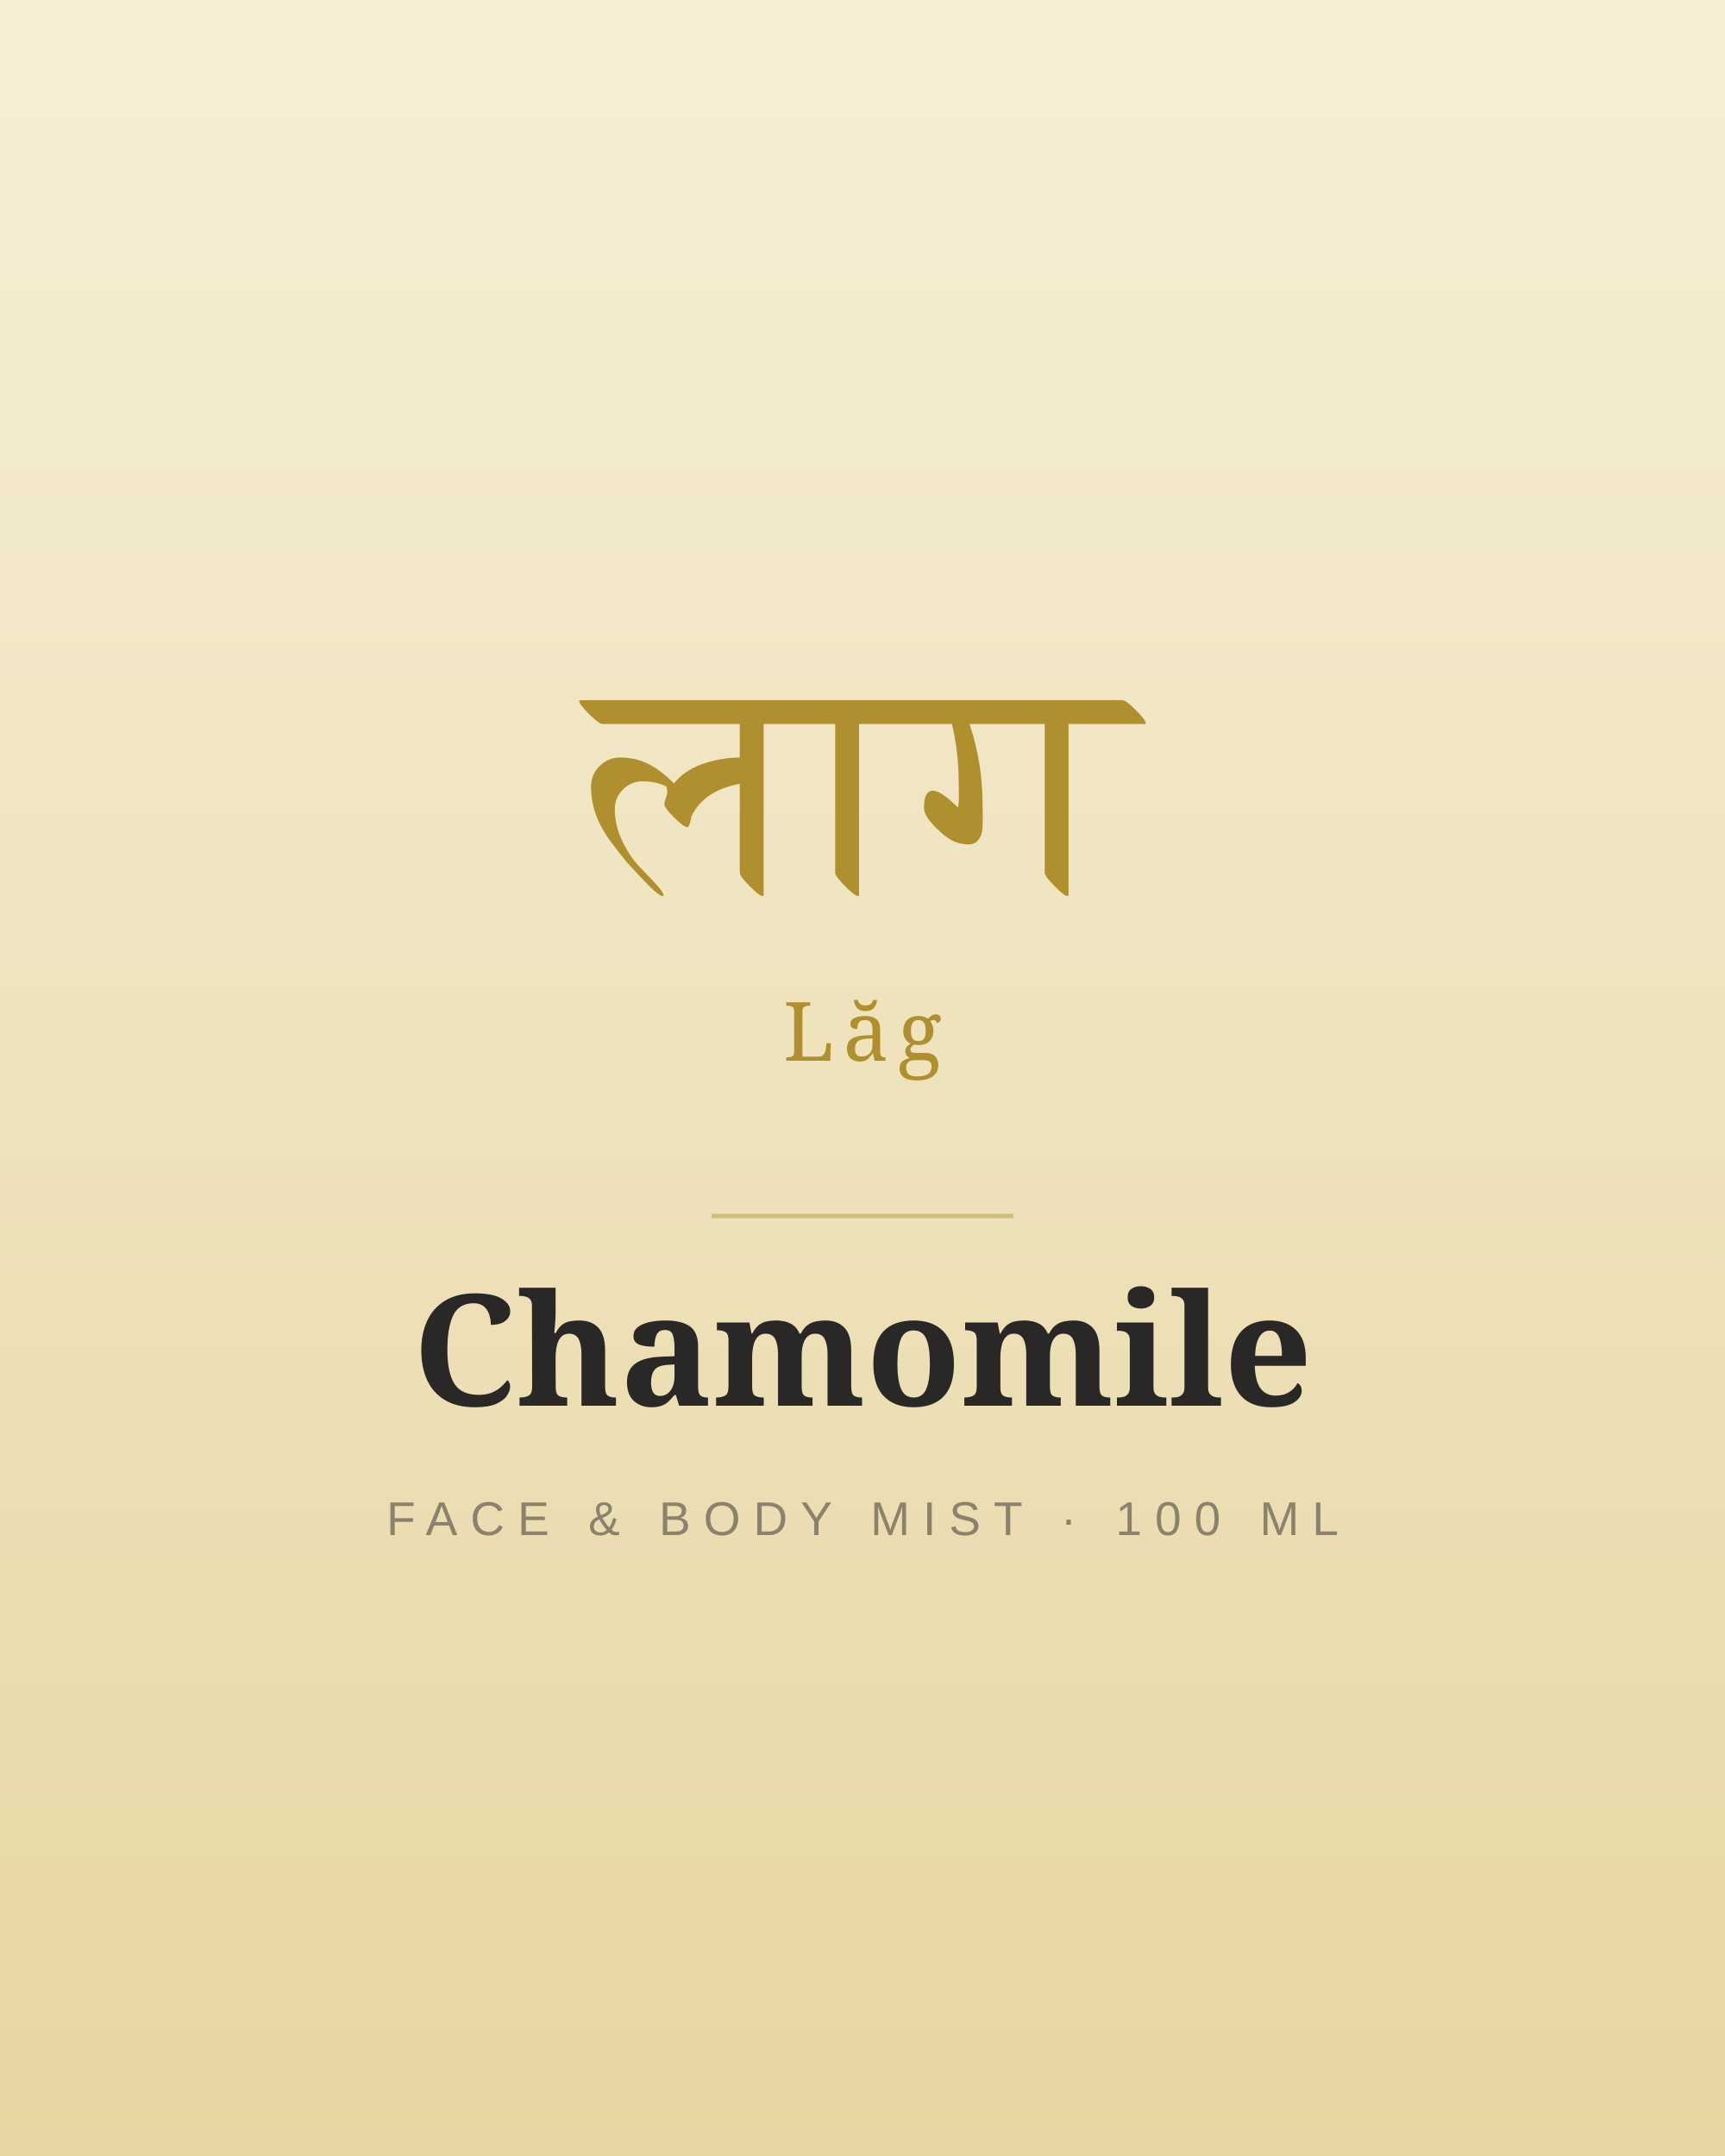
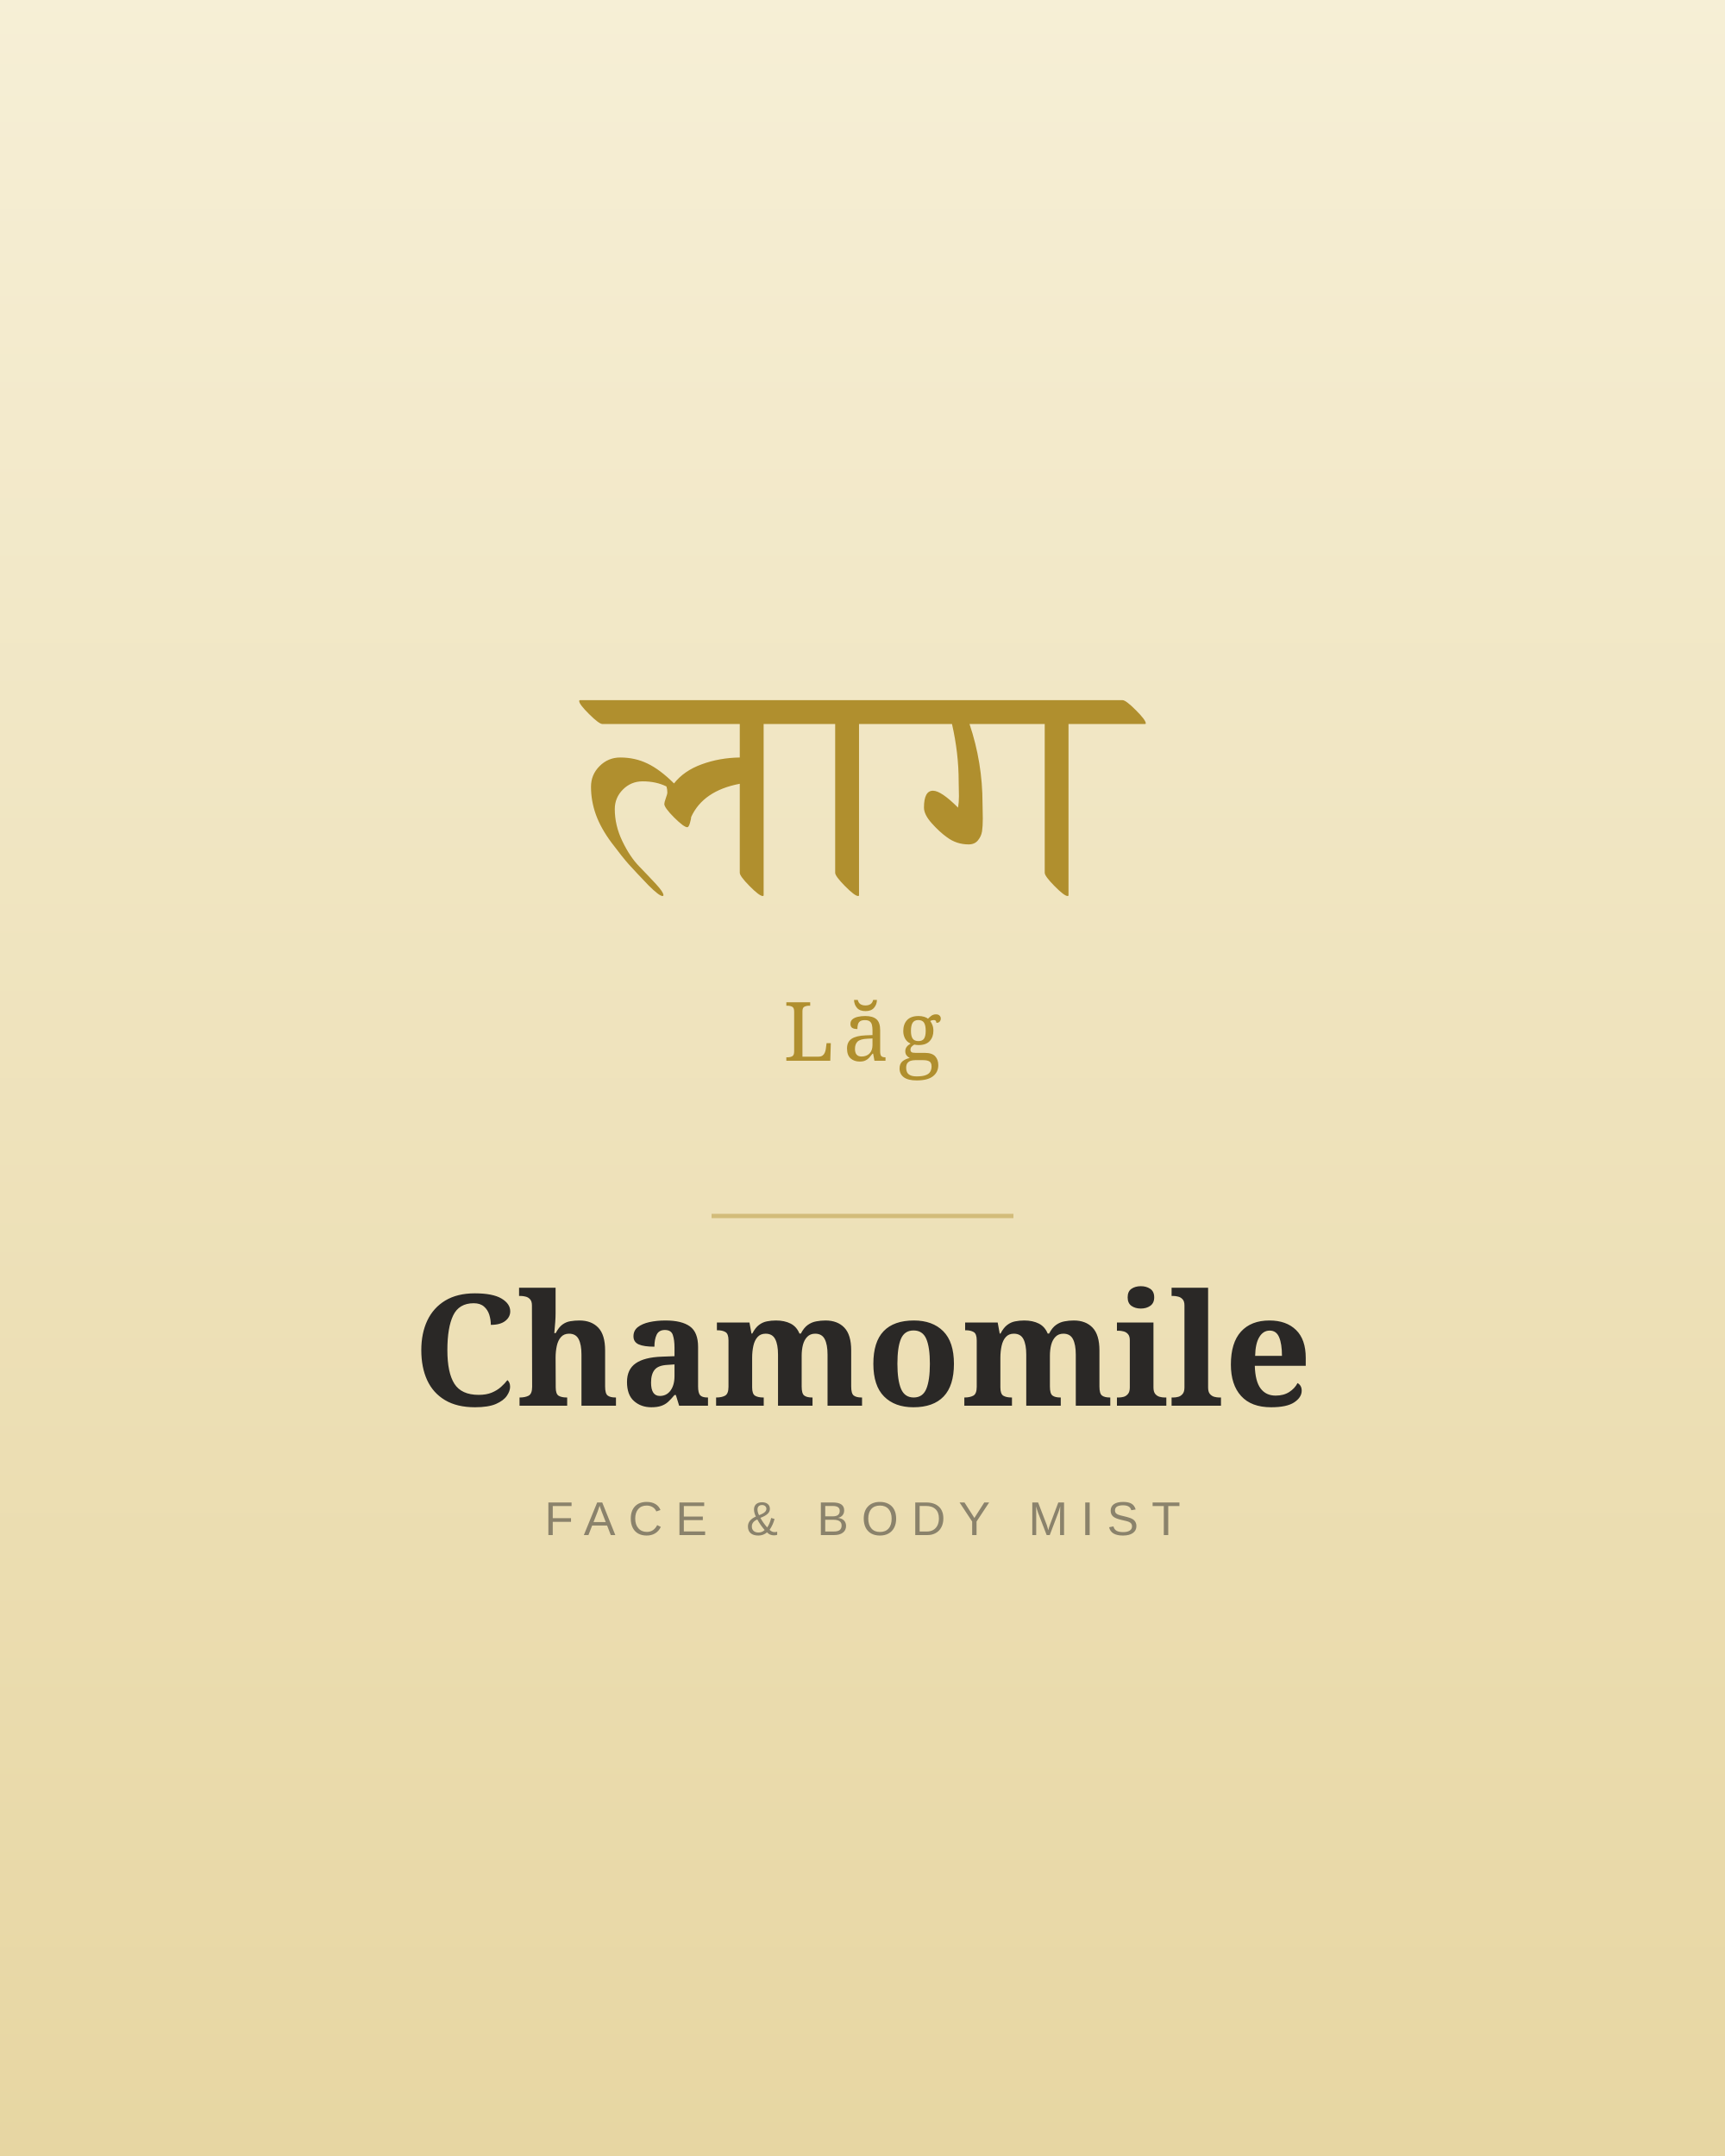
<svg xmlns="http://www.w3.org/2000/svg" viewBox="0 0 400 500" preserveAspectRatio="xMidYMid slice">
  <defs>
    <linearGradient id="bg" x1="0" y1="0" x2="0" y2="1">
      <stop offset="0" stop-color="#f6efd6" />
      <stop offset="1" stop-color="#e7d6a2" />
    </linearGradient>
  </defs>
  <rect width="400" height="500" fill="url(#bg)" />
  <text x="200" y="205" text-anchor="middle" font-family="Georgia, 'Times New Roman', serif" font-size="70" fill="#b08f2e">लाग</text>
  <text x="200" y="246" text-anchor="middle" font-family="Georgia, serif" font-size="19" letter-spacing="2" fill="#b08f2e">Lăg</text>
  <line x1="165" y1="282" x2="235" y2="282" stroke="#b08f2e" stroke-opacity="0.45" stroke-width="1" />
  <text x="200" y="326" text-anchor="middle" font-family="Georgia, serif" font-size="36" font-weight="600" fill="#2a2826">Chamomile</text>
-   <text x="200" y="356" text-anchor="middle" font-family="'Helvetica Neue', Arial, sans-serif" font-size="11" letter-spacing="3" fill="#2a2826" fill-opacity="0.5">FACE &amp; BODY MIST · 100 ML</text>
+   <text x="200" y="356" text-anchor="middle" font-family="'Helvetica Neue', Arial, sans-serif" font-size="11" letter-spacing="3" fill="#2a2826" fill-opacity="0.5">FACE &amp; BODY MIST</text>
</svg>
